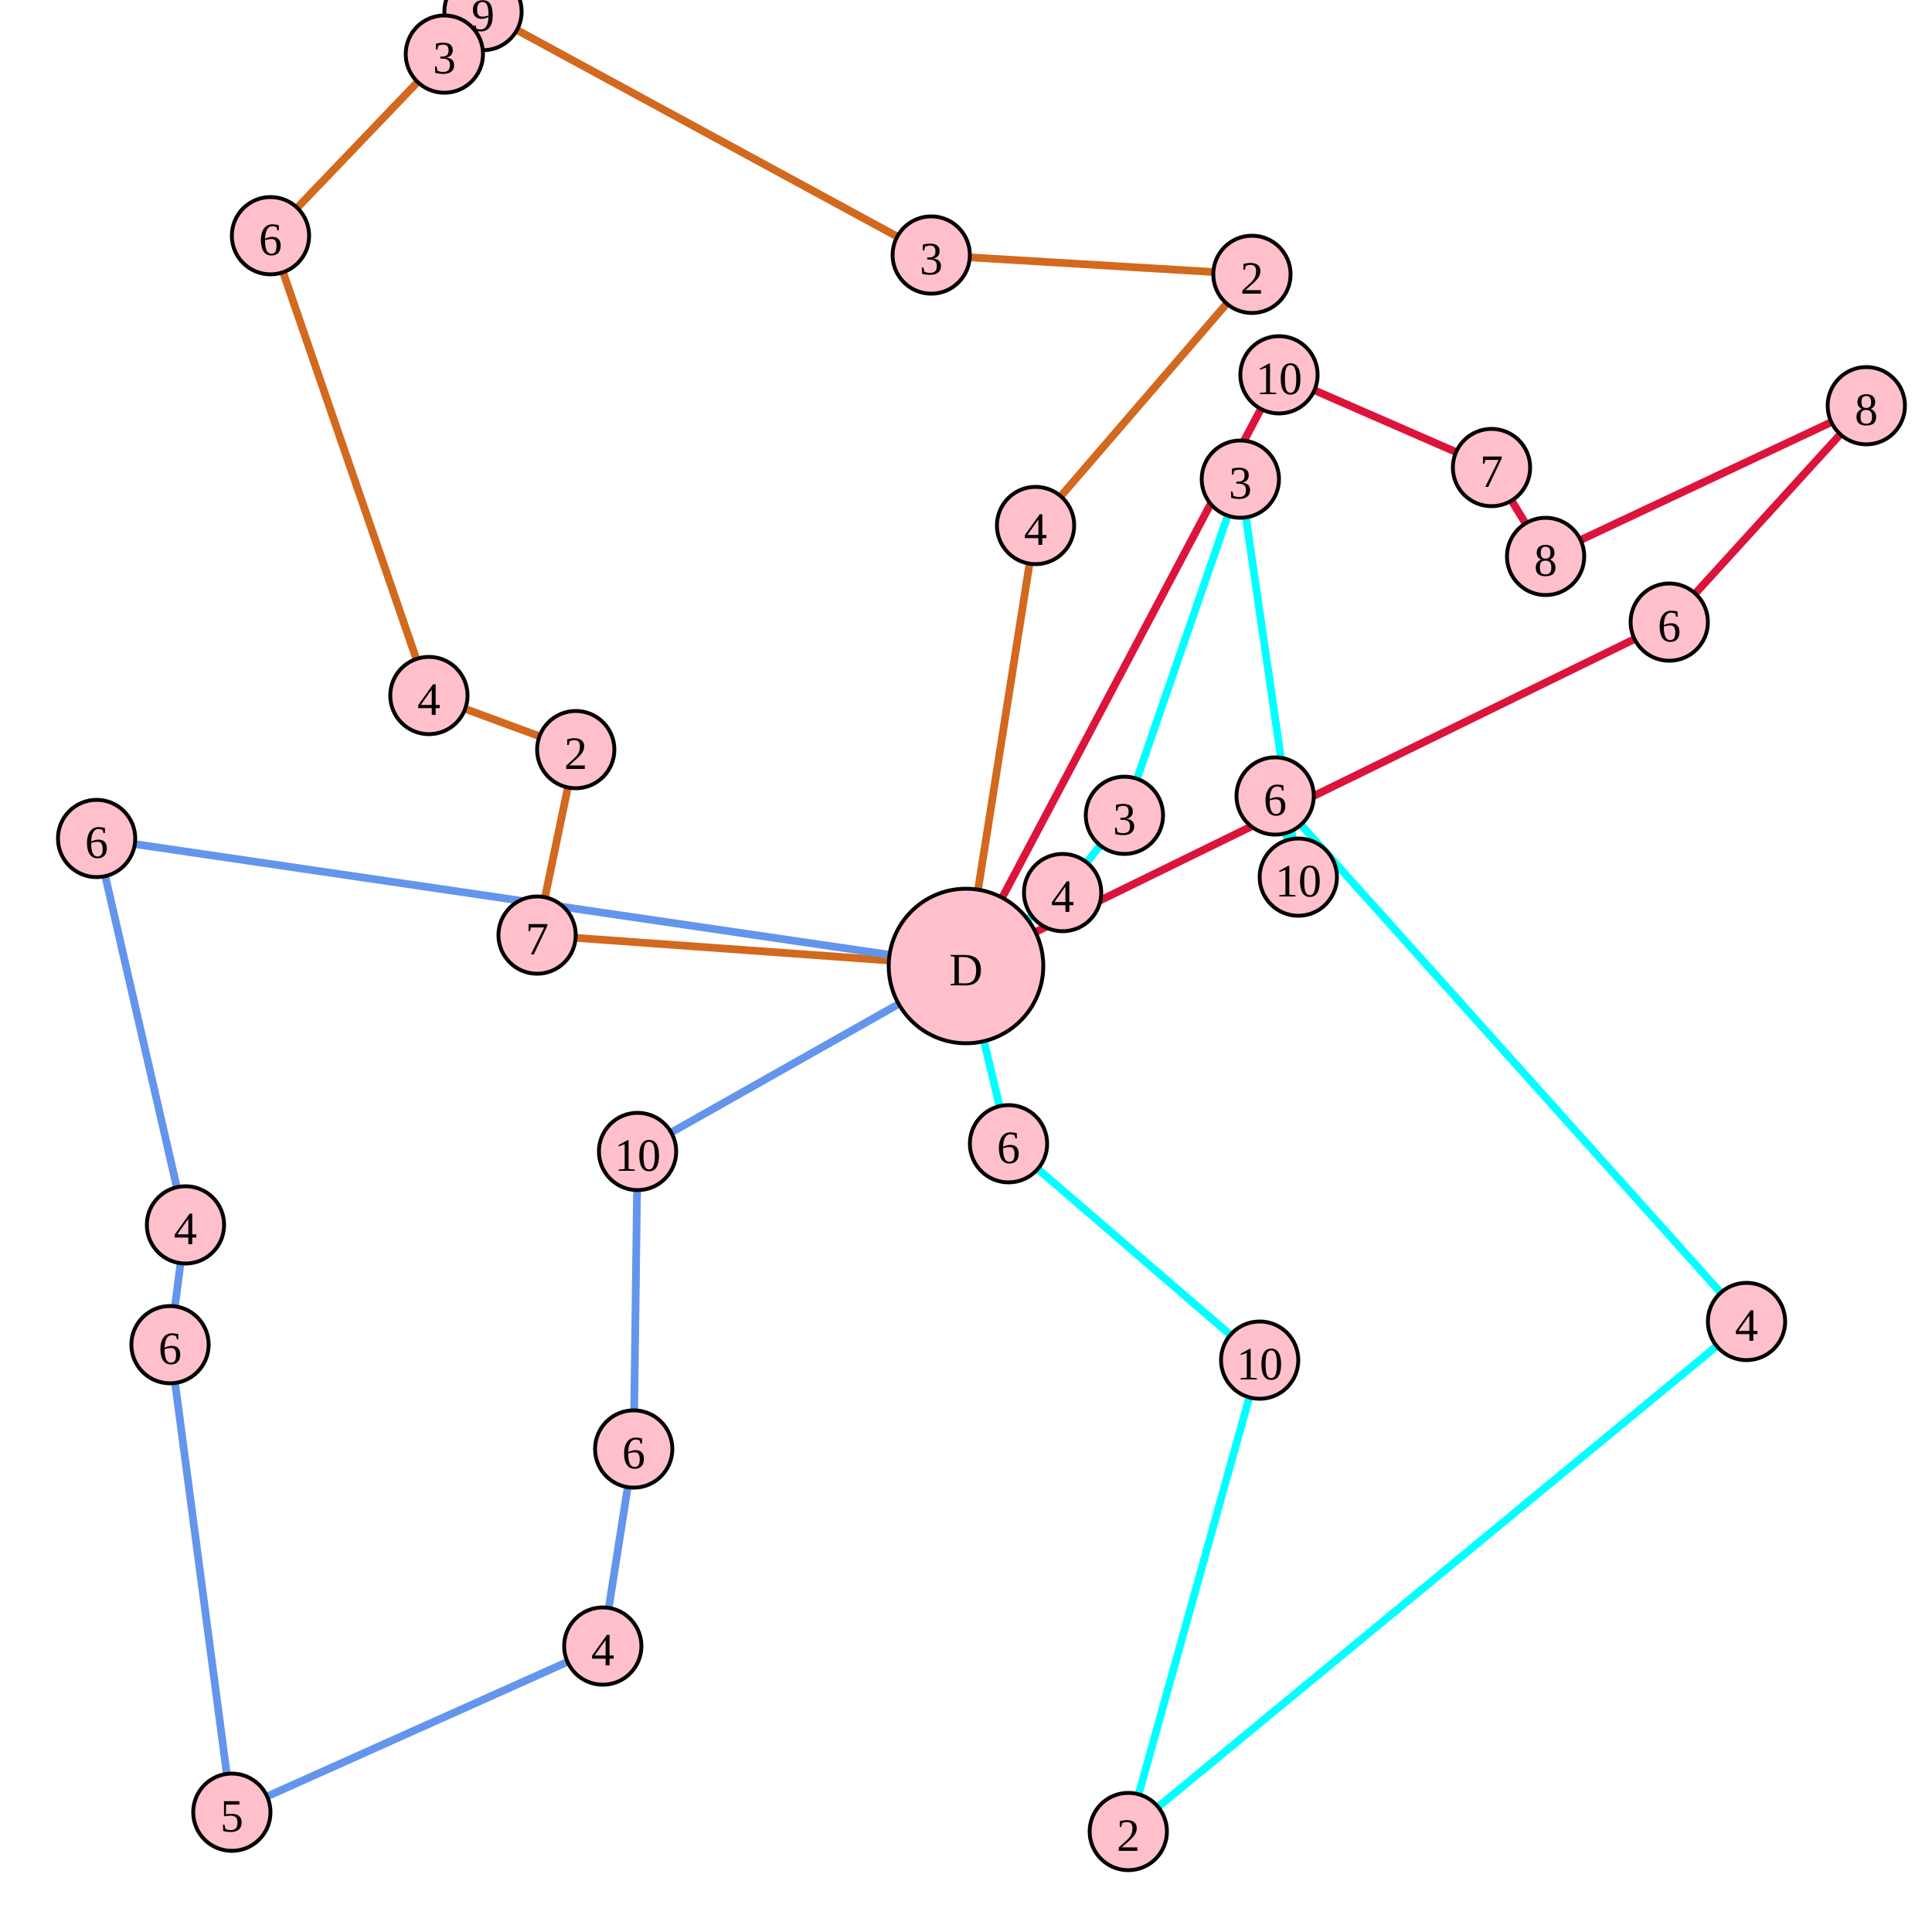
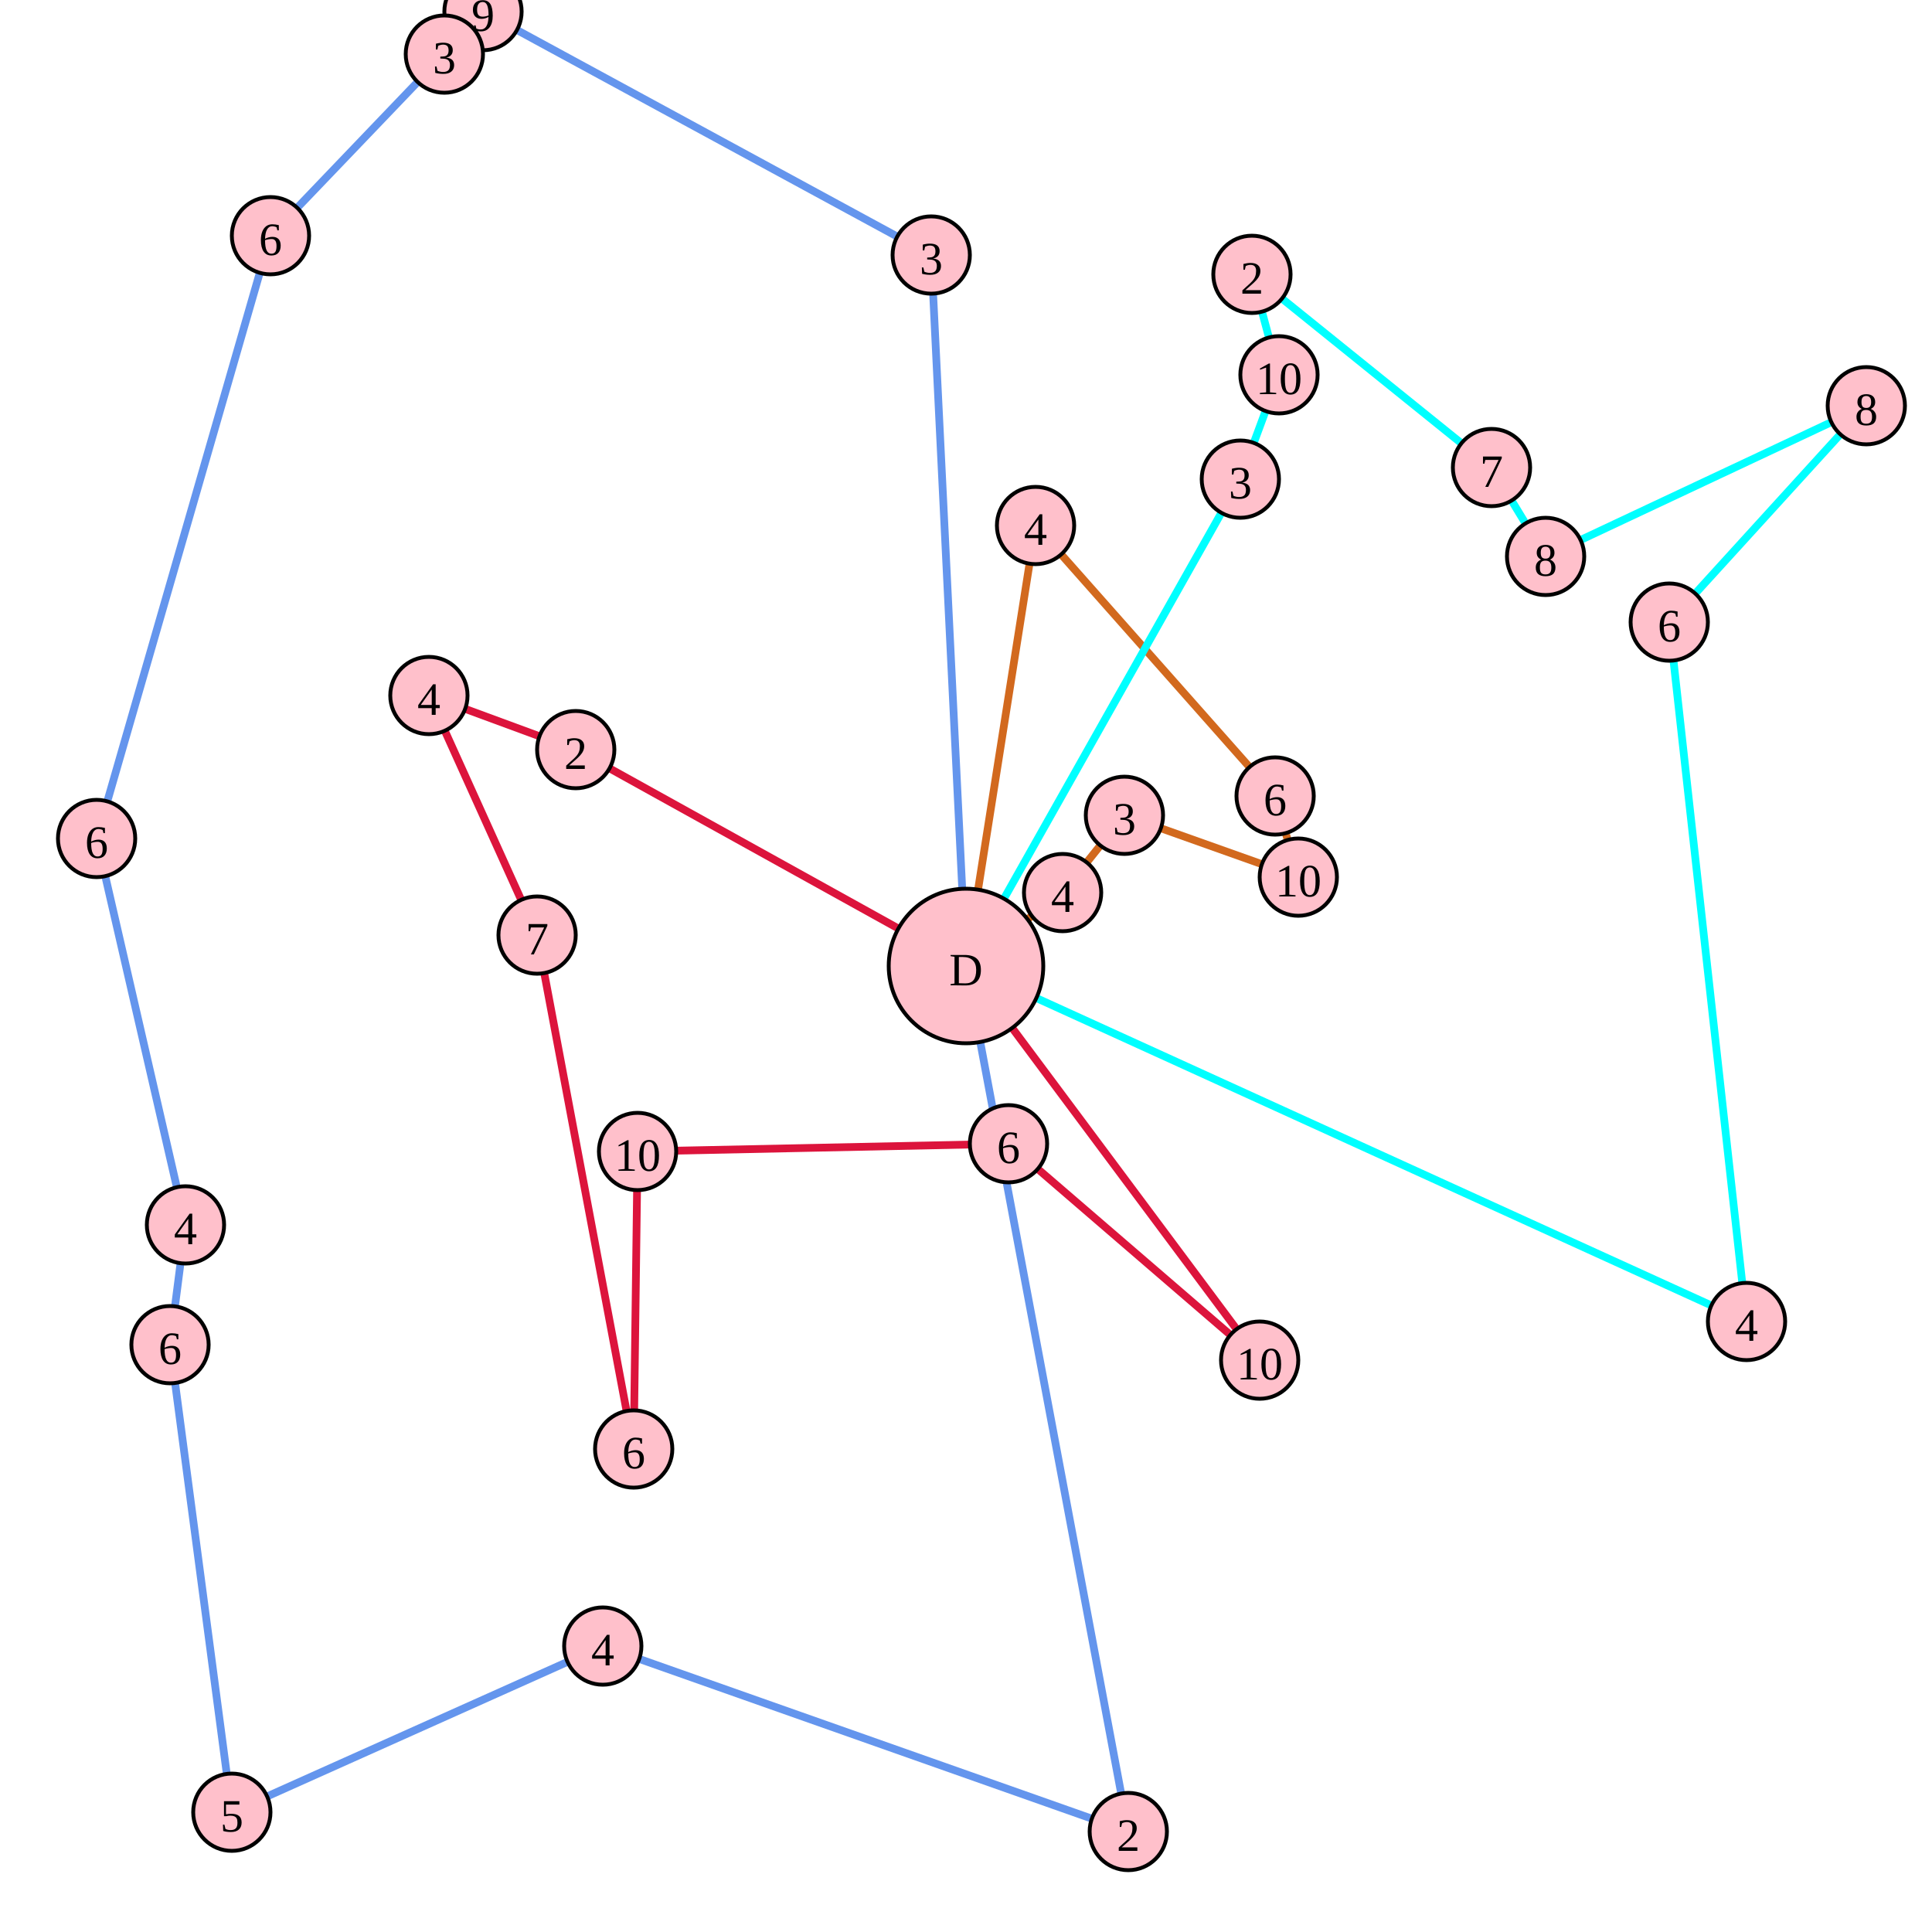
<svg xmlns="http://www.w3.org/2000/svg" width="8cm" height="8cm" viewBox="0 0 500 500" version="1.1">
-   <path d="M250.0 250.0 L268.0 136.0L324.0 71.0L241.0 66.0L125.0 3.0L115.0 14.0L70.0 61.0L111.0 180.0L149.0 194.0L139.0 242.0z" stroke="chocolate" fill="none" stroke-width="2" />
-   <path d="M250.0 250.0 L25.0 217.0L48.0 317.0L44.0 348.0L60.0 469.0L156.0 426.0L164.0 375.0L165.0 298.0z" stroke="cornflowerblue" fill="none" stroke-width="2" />
-   <path d="M250.0 250.0 L331.0 97.0L386.0 121.0L400.0 144.0L483.0 105.0L432.0 161.0z" stroke="crimson" fill="none" stroke-width="2" />
-   <path d="M250.0 250.0 L275.0 231.0L291.0 211.0L321.0 124.0L336.0 227.0L330.0 206.0L452.0 342.0L292.0 474.0L326.0 352.0L261.0 296.0z" stroke="cyan" fill="none" stroke-width="2" />
+   <path d="M250.0 250.0 L275.0 231.0L291.0 211.0L336.0 227.0L330.0 206.0L268.0 136.0z" stroke="chocolate" fill="none" stroke-width="2" />
+   <path d="M250.0 250.0 L241.0 66.0L125.0 3.0L115.0 14.0L70.0 61.0L25.0 217.0L48.0 317.0L44.0 348.0L60.0 469.0L156.0 426.0L292.0 474.0z" stroke="cornflowerblue" fill="none" stroke-width="2" />
+   <path d="M250.0 250.0 L326.0 352.0L261.0 296.0L165.0 298.0L164.0 375.0L139.0 242.0L111.0 180.0L149.0 194.0z" stroke="crimson" fill="none" stroke-width="2" />
+   <path d="M250.0 250.0 L321.0 124.0L331.0 97.0L324.0 71.0L386.0 121.0L400.0 144.0L483.0 105.0L432.0 161.0L452.0 342.0z" stroke="cyan" fill="none" stroke-width="2" />
  <g transform="translate(268,136)">
    <circle cx="0" cy="0" r="10" fill="pink" stroke="black" stroke-width="1" />
    <text text-anchor="middle" y="5">4</text>
  </g>
  <g transform="translate(111,180)">
    <circle cx="0" cy="0" r="10" fill="pink" stroke="black" stroke-width="1" />
    <text text-anchor="middle" y="5">4</text>
  </g>
  <g transform="translate(452,342)">
    <circle cx="0" cy="0" r="10" fill="pink" stroke="black" stroke-width="1" />
    <text text-anchor="middle" y="5">4</text>
  </g>
  <g transform="translate(48,317)">
    <circle cx="0" cy="0" r="10" fill="pink" stroke="black" stroke-width="1" />
    <text text-anchor="middle" y="5">4</text>
  </g>
  <g transform="translate(275,231)">
    <circle cx="0" cy="0" r="10" fill="pink" stroke="black" stroke-width="1" />
    <text text-anchor="middle" y="5">4</text>
  </g>
  <g transform="translate(165,298)">
    <circle cx="0" cy="0" r="10" fill="pink" stroke="black" stroke-width="1" />
    <text text-anchor="middle" y="5">10</text>
  </g>
  <g transform="translate(241,66)">
    <circle cx="0" cy="0" r="10" fill="pink" stroke="black" stroke-width="1" />
    <text text-anchor="middle" y="5">3</text>
  </g>
  <g transform="translate(331,97)">
    <circle cx="0" cy="0" r="10" fill="pink" stroke="black" stroke-width="1" />
    <text text-anchor="middle" y="5">10</text>
  </g>
  <g transform="translate(324,71)">
    <circle cx="0" cy="0" r="10" fill="pink" stroke="black" stroke-width="1" />
    <text text-anchor="middle" y="5">2</text>
  </g>
  <g transform="translate(400,144)">
    <circle cx="0" cy="0" r="10" fill="pink" stroke="black" stroke-width="1" />
    <text text-anchor="middle" y="5">8</text>
  </g>
  <g transform="translate(483,105)">
    <circle cx="0" cy="0" r="10" fill="pink" stroke="black" stroke-width="1" />
    <text text-anchor="middle" y="5">8</text>
  </g>
  <g transform="translate(149,194)">
    <circle cx="0" cy="0" r="10" fill="pink" stroke="black" stroke-width="1" />
    <text text-anchor="middle" y="5">2</text>
  </g>
  <g transform="translate(326,352)">
    <circle cx="0" cy="0" r="10" fill="pink" stroke="black" stroke-width="1" />
    <text text-anchor="middle" y="5">10</text>
  </g>
  <g transform="translate(164,375)">
    <circle cx="0" cy="0" r="10" fill="pink" stroke="black" stroke-width="1" />
    <text text-anchor="middle" y="5">6</text>
  </g>
  <g transform="translate(336,227)">
    <circle cx="0" cy="0" r="10" fill="pink" stroke="black" stroke-width="1" />
    <text text-anchor="middle" y="5">10</text>
  </g>
  <g transform="translate(60,469)">
    <circle cx="0" cy="0" r="10" fill="pink" stroke="black" stroke-width="1" />
    <text text-anchor="middle" y="5">5</text>
  </g>
  <g transform="translate(292,474)">
    <circle cx="0" cy="0" r="10" fill="pink" stroke="black" stroke-width="1" />
    <text text-anchor="middle" y="5">2</text>
  </g>
  <g transform="translate(70,61)">
    <circle cx="0" cy="0" r="10" fill="pink" stroke="black" stroke-width="1" />
    <text text-anchor="middle" y="5">6</text>
  </g>
  <g transform="translate(321,124)">
    <circle cx="0" cy="0" r="10" fill="pink" stroke="black" stroke-width="1" />
    <text text-anchor="middle" y="5">3</text>
  </g>
  <g transform="translate(44,348)">
    <circle cx="0" cy="0" r="10" fill="pink" stroke="black" stroke-width="1" />
    <text text-anchor="middle" y="5">6</text>
  </g>
  <g transform="translate(330,206)">
    <circle cx="0" cy="0" r="10" fill="pink" stroke="black" stroke-width="1" />
    <text text-anchor="middle" y="5">6</text>
  </g>
  <g transform="translate(432,161)">
    <circle cx="0" cy="0" r="10" fill="pink" stroke="black" stroke-width="1" />
    <text text-anchor="middle" y="5">6</text>
  </g>
  <g transform="translate(386,121)">
    <circle cx="0" cy="0" r="10" fill="pink" stroke="black" stroke-width="1" />
    <text text-anchor="middle" y="5">7</text>
  </g>
  <g transform="translate(125,3)">
    <circle cx="0" cy="0" r="10" fill="pink" stroke="black" stroke-width="1" />
    <text text-anchor="middle" y="5">9</text>
  </g>
  <g transform="translate(261,296)">
    <circle cx="0" cy="0" r="10" fill="pink" stroke="black" stroke-width="1" />
    <text text-anchor="middle" y="5">6</text>
  </g>
  <g transform="translate(291,211)">
    <circle cx="0" cy="0" r="10" fill="pink" stroke="black" stroke-width="1" />
    <text text-anchor="middle" y="5">3</text>
  </g>
  <g transform="translate(156,426)">
    <circle cx="0" cy="0" r="10" fill="pink" stroke="black" stroke-width="1" />
    <text text-anchor="middle" y="5">4</text>
  </g>
  <g transform="translate(25,217)">
    <circle cx="0" cy="0" r="10" fill="pink" stroke="black" stroke-width="1" />
    <text text-anchor="middle" y="5">6</text>
  </g>
  <g transform="translate(115,14)">
    <circle cx="0" cy="0" r="10" fill="pink" stroke="black" stroke-width="1" />
    <text text-anchor="middle" y="5">3</text>
  </g>
  <g transform="translate(139,242)">
    <circle cx="0" cy="0" r="10" fill="pink" stroke="black" stroke-width="1" />
    <text text-anchor="middle" y="5">7</text>
  </g>
  <g transform="translate(250,250)">
    <circle cx="0" cy="0" r="20" fill="pink" stroke="black" stroke-width="1" />
    <text text-anchor="middle" y="5">D</text>
  </g>
</svg>
